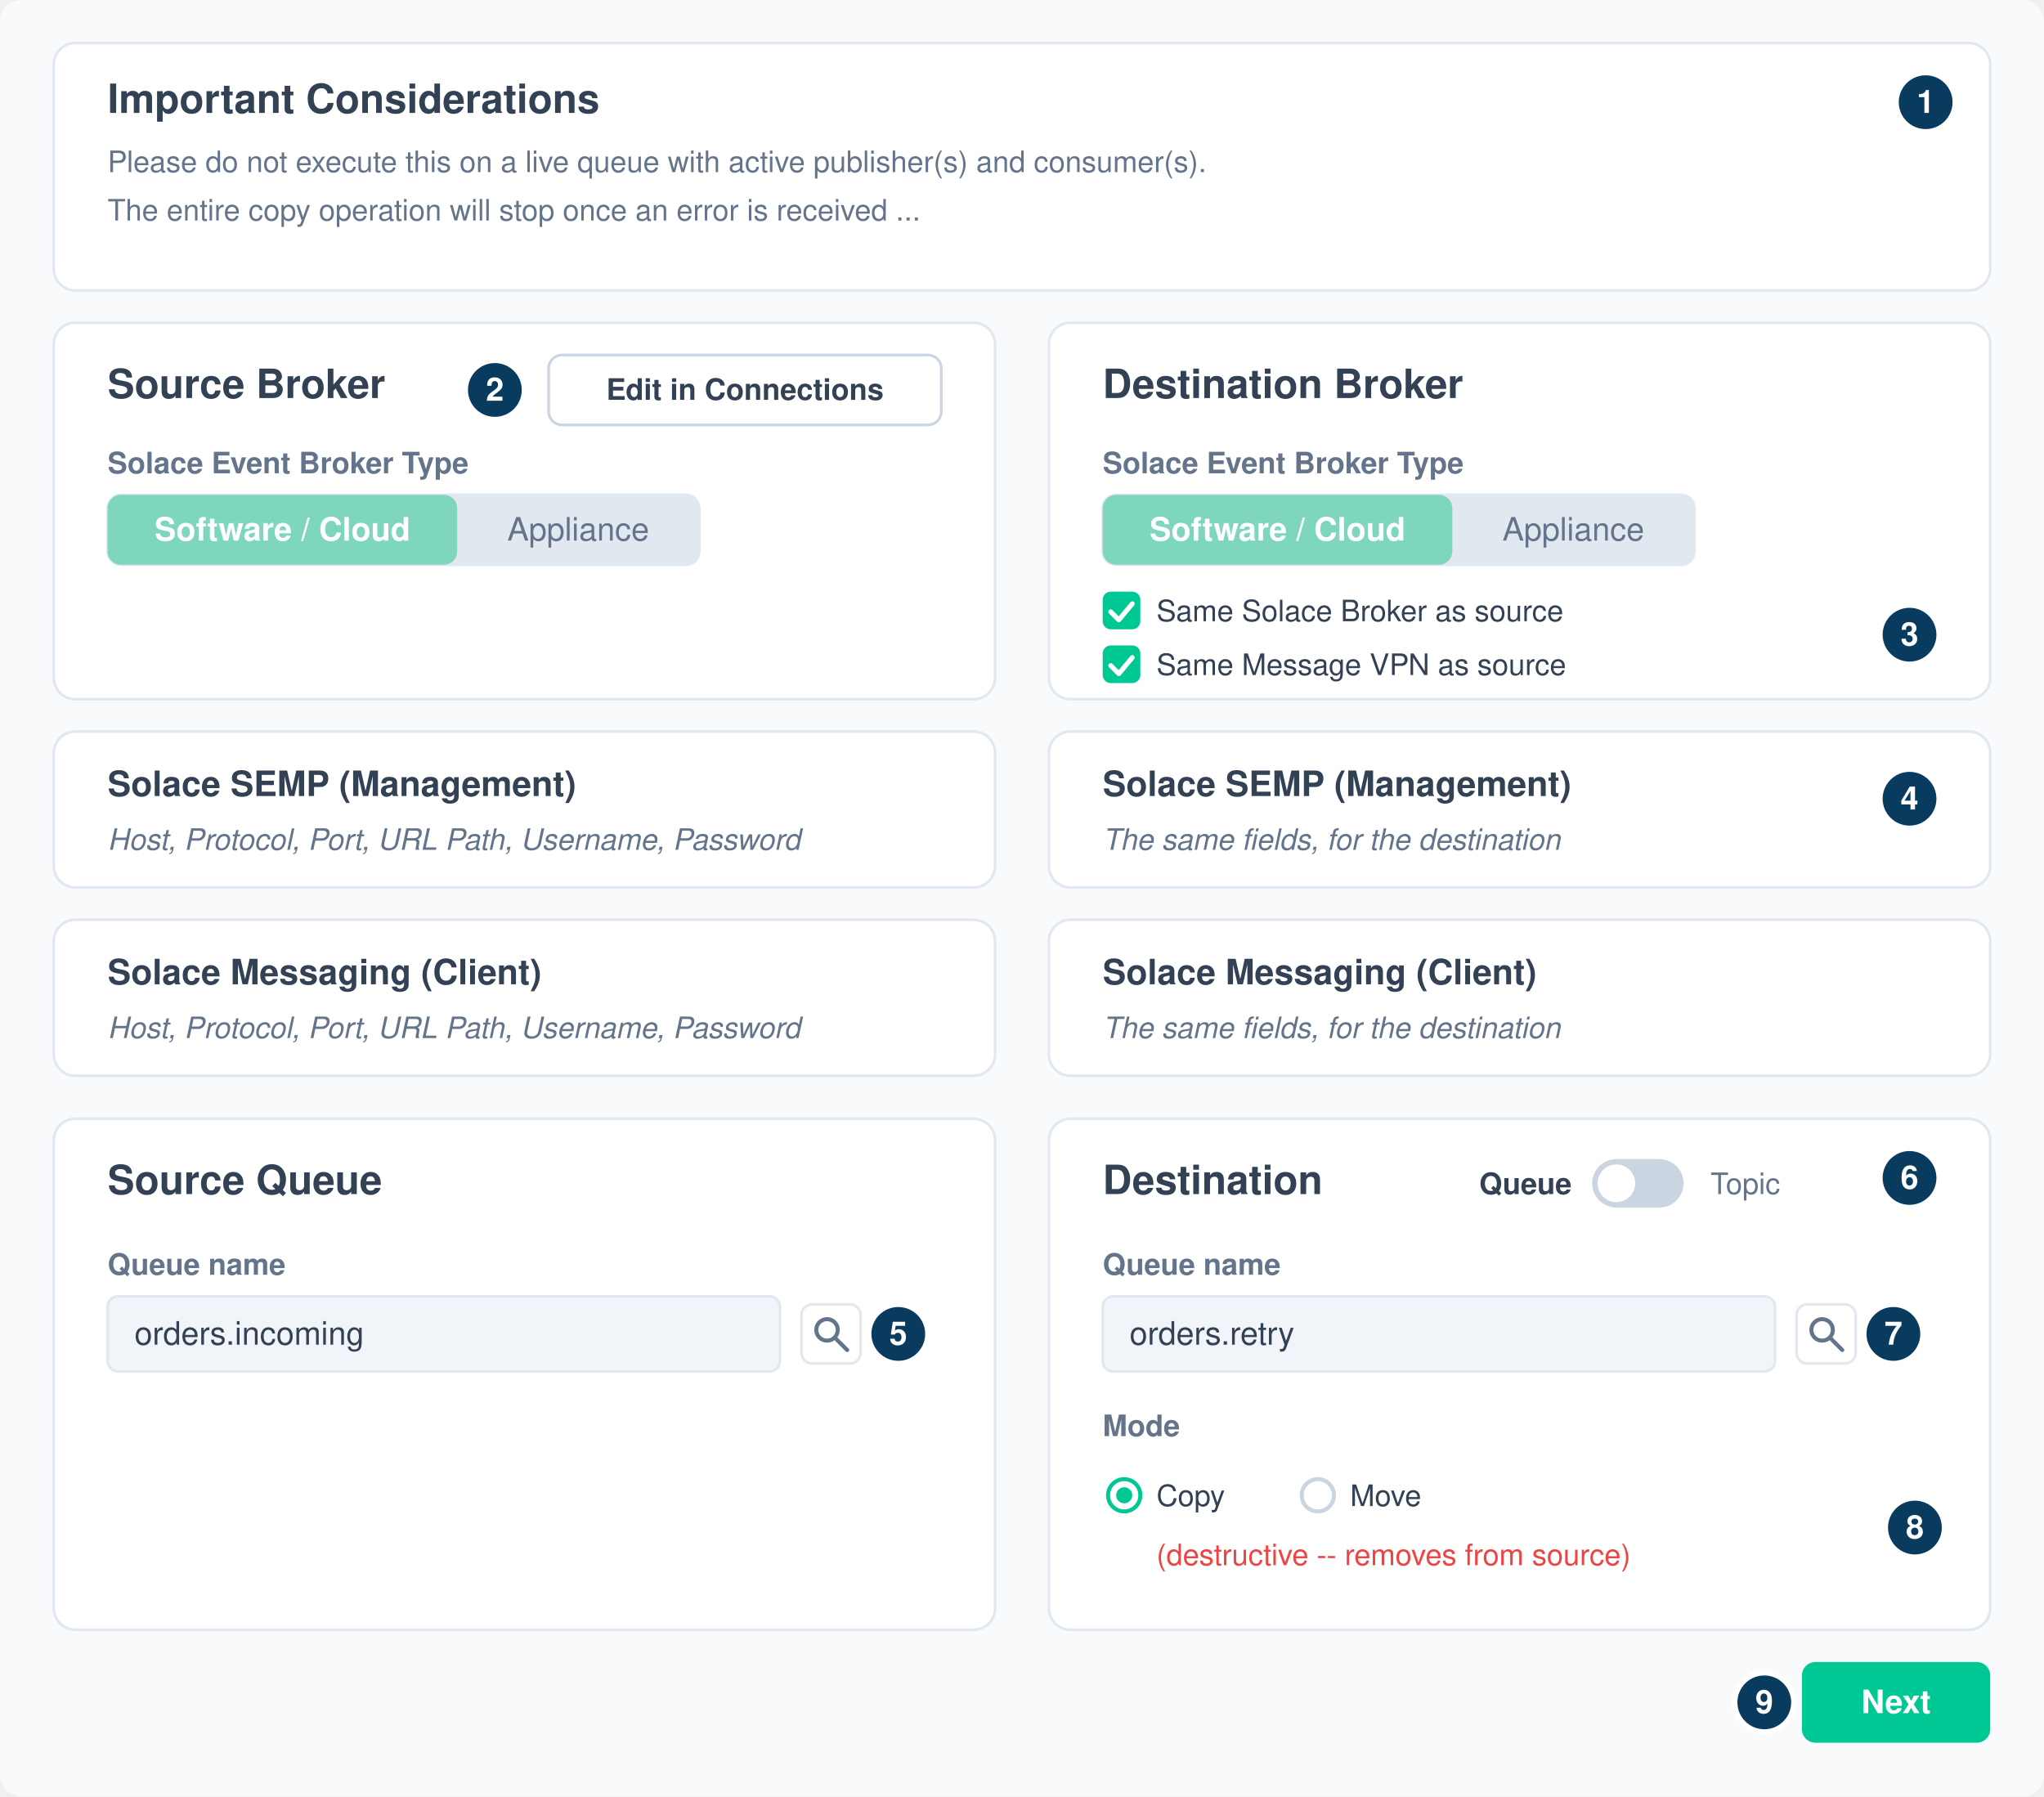
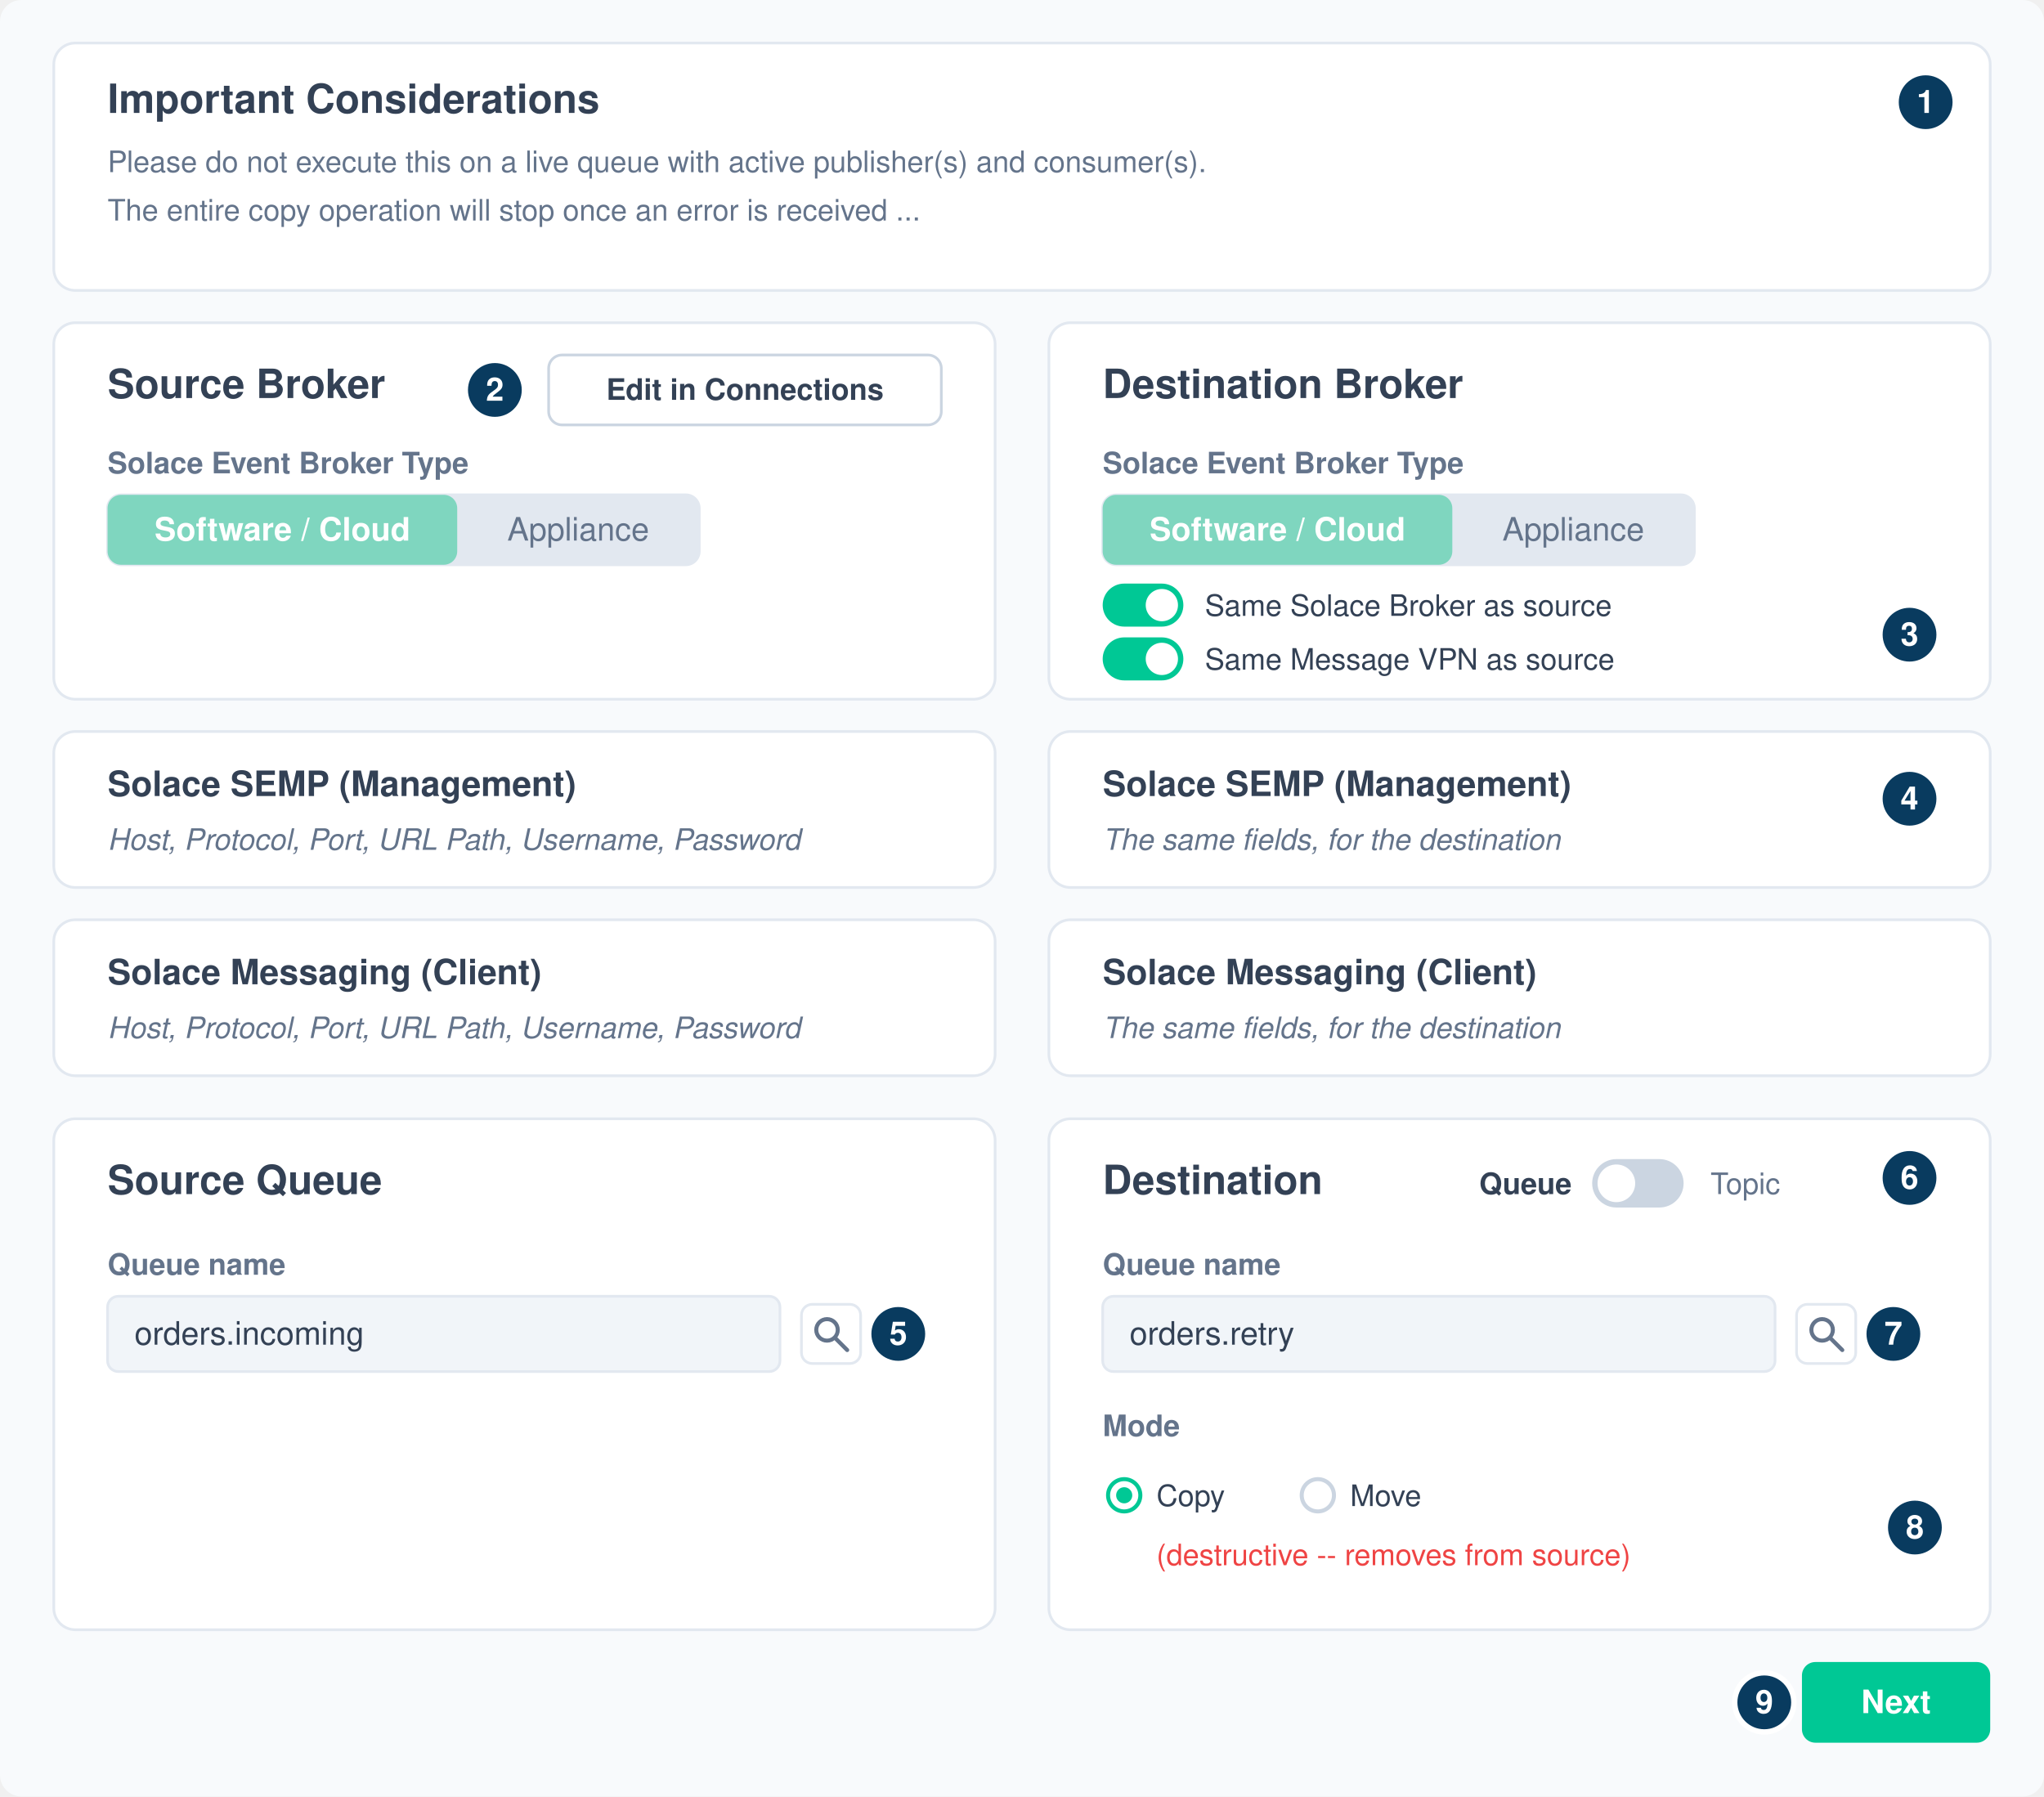
<svg xmlns="http://www.w3.org/2000/svg" viewBox="0 0 760 668" width="760" height="668" font-family="Segoe UI, Helvetica, Arial, sans-serif" font-size="12" fill="#334155" stroke-linecap="round" stroke-linejoin="round">
  <rect x="0" y="0" width="760" height="668" fill="#f8fafc" rx="8" />
  <rect x="20" y="16" width="720" height="92" fill="#ffffff" rx="8" stroke="#e2e8f0" />
  <text x="40" y="42" font-size="15" font-weight="700">Important Considerations</text>
  <text x="40" y="64" font-size="11" fill="#64748b">Please do not execute this on a live queue with active publisher(s) and consumer(s).</text>
  <text x="40" y="82" font-size="11" fill="#64748b">The entire copy operation will stop once an error is received ...</text>
  <circle cx="716" cy="38" r="11" fill="#093B5F" stroke="#ffffff" stroke-width="2" />
  <text x="716" y="42" font-weight="700" fill="#ffffff" text-anchor="middle">1</text>
  <rect x="20" y="120" width="350" height="140" fill="#ffffff" rx="8" stroke="#e2e8f0" />
  <text x="40" y="148" font-size="15" font-weight="700">Source Broker</text>
  <rect x="204" y="132" width="146" height="26" fill="#ffffff" rx="5" stroke="#cbd5e1" />
  <text x="277" y="148.667" font-size="11" font-weight="700" text-anchor="middle">Edit in Connections</text>
  <text x="40" y="176" font-size="11" fill="#64748b" font-weight="700">Solace Event Broker Type</text>
  <rect x="40" y="184" width="220" height="26" fill="#e2e8f0" rx="5" stroke="#e2e8f0" />
  <rect x="40" y="184" width="130" height="26" fill="#7fd6bf" rx="5" />
  <text x="105" y="201" fill="#ffffff" font-weight="700" text-anchor="middle">Software / Cloud</text>
  <text x="215" y="201" fill="#64748b" text-anchor="middle">Appliance</text>
  <circle cx="184" cy="145" r="11" fill="#093B5F" stroke="#ffffff" stroke-width="2" />
  <text x="184" y="149" font-weight="700" fill="#ffffff" text-anchor="middle">2</text>
  <rect x="390" y="120" width="350" height="140" fill="#ffffff" rx="8" stroke="#e2e8f0" />
  <text x="410" y="148" font-size="15" font-weight="700">Destination Broker</text>
  <text x="410" y="176" font-size="11" fill="#64748b" font-weight="700">Solace Event Broker Type</text>
  <rect x="410" y="184" width="220" height="26" fill="#e2e8f0" rx="5" stroke="#e2e8f0" />
  <rect x="410" y="184" width="130" height="26" fill="#7fd6bf" rx="5" />
  <text x="475" y="201" fill="#ffffff" font-weight="700" text-anchor="middle">Software / Cloud</text>
  <text x="585" y="201" fill="#64748b" text-anchor="middle">Appliance</text>
-   <rect x="410" y="220" width="14" height="14" fill="#00C895" rx="3" />
-   <path d="M413 227.5 l3 3 l5 -6" fill="none" stroke="#ffffff" stroke-width="1.8" />
-   <text x="430" y="231" font-size="11">Same Solace Broker as source</text>
-   <rect x="410" y="240" width="14" height="14" fill="#00C895" rx="3" />
-   <path d="M413 247.5 l3 3 l5 -6" fill="none" stroke="#ffffff" stroke-width="1.8" />
-   <text x="430" y="251" font-size="11">Same Message VPN as source</text>
+   <rect x="410" y="217" width="30" height="16" fill="#00C895" rx="8" />
+   <circle cx="432" cy="225" r="6" fill="#ffffff" />
+   <text x="448" y="229" font-size="11">Same Solace Broker as source</text>
+   <rect x="410" y="237" width="30" height="16" fill="#00C895" rx="8" />
+   <circle cx="432" cy="245" r="6" fill="#ffffff" />
+   <text x="448" y="249" font-size="11">Same Message VPN as source</text>
  <circle cx="710" cy="236" r="11" fill="#093B5F" stroke="#ffffff" stroke-width="2" />
  <text x="710" y="240" font-weight="700" fill="#ffffff" text-anchor="middle">3</text>
  <rect x="20" y="272" width="350" height="58" fill="#ffffff" rx="8" stroke="#e2e8f0" />
  <text x="40" y="296" font-size="13" font-weight="700">Solace SEMP (Management)</text>
  <text x="40" y="316" font-size="11" fill="#64748b" font-style="italic">Host, Protocol, Port, URL Path, Username, Password</text>
  <rect x="390" y="272" width="350" height="58" fill="#ffffff" rx="8" stroke="#e2e8f0" />
  <text x="410" y="296" font-size="13" font-weight="700">Solace SEMP (Management)</text>
  <text x="410" y="316" font-size="11" fill="#64748b" font-style="italic">The same fields, for the destination</text>
  <rect x="20" y="342" width="350" height="58" fill="#ffffff" rx="8" stroke="#e2e8f0" />
  <text x="40" y="366" font-size="13" font-weight="700">Solace Messaging (Client)</text>
  <text x="40" y="386" font-size="11" fill="#64748b" font-style="italic">Host, Protocol, Port, URL Path, Username, Password</text>
  <rect x="390" y="342" width="350" height="58" fill="#ffffff" rx="8" stroke="#e2e8f0" />
  <text x="410" y="366" font-size="13" font-weight="700">Solace Messaging (Client)</text>
  <text x="410" y="386" font-size="11" fill="#64748b" font-style="italic">The same fields, for the destination</text>
  <circle cx="710" cy="297" r="11" fill="#093B5F" stroke="#ffffff" stroke-width="2" />
  <text x="710" y="301" font-weight="700" fill="#ffffff" text-anchor="middle">4</text>
  <rect x="20" y="416" width="350" height="190" fill="#ffffff" rx="8" stroke="#e2e8f0" />
  <text x="40" y="444" font-size="15" font-weight="700">Source Queue</text>
  <text x="40" y="474" font-size="11" fill="#64748b" font-weight="700">Queue name</text>
  <rect x="40" y="482" width="250" height="28" fill="#f1f5f9" rx="4" stroke="#e2e8f0" />
  <text x="50" y="500">orders.incoming</text>
  <rect x="298" y="485" width="22" height="22" fill="#ffffff" rx="4" stroke="#e2e8f0" />
  <path d="M311 498 l4 4" fill="none" stroke="#64748b" stroke-width="1.5" />
  <circle cx="307.5" cy="494.5" r="4" fill="none" stroke="#64748b" stroke-width="1.5" />
  <circle cx="334" cy="496" r="11" fill="#093B5F" stroke="#ffffff" stroke-width="2" />
  <text x="334" y="500" font-weight="700" fill="#ffffff" text-anchor="middle">5</text>
  <rect x="390" y="416" width="350" height="190" fill="#ffffff" rx="8" stroke="#e2e8f0" />
  <text x="410" y="444" font-size="15" font-weight="700">Destination</text>
  <text x="550" y="444" font-size="11" font-weight="700">Queue</text>
  <rect x="592" y="431" width="34" height="18" fill="#cbd5e1" rx="9" />
  <circle cx="601" cy="440" r="7" fill="#ffffff" />
  <text x="636" y="444" font-size="11" fill="#64748b">Topic</text>
  <circle cx="710" cy="438" r="11" fill="#093B5F" stroke="#ffffff" stroke-width="2" />
  <text x="710" y="442" font-weight="700" fill="#ffffff" text-anchor="middle">6</text>
  <text x="410" y="474" font-size="11" fill="#64748b" font-weight="700">Queue name</text>
  <rect x="410" y="482" width="250" height="28" fill="#f1f5f9" rx="4" stroke="#e2e8f0" />
  <text x="420" y="500">orders.retry</text>
  <rect x="668" y="485" width="22" height="22" fill="#ffffff" rx="4" stroke="#e2e8f0" />
  <path d="M681 498 l4 4" fill="none" stroke="#64748b" stroke-width="1.5" />
  <circle cx="677.5" cy="494.5" r="4" fill="none" stroke="#64748b" stroke-width="1.5" />
  <circle cx="704" cy="496" r="11" fill="#093B5F" stroke="#ffffff" stroke-width="2" />
  <text x="704" y="500" font-weight="700" fill="#ffffff" text-anchor="middle">7</text>
  <text x="410" y="534" font-size="11" fill="#64748b" font-weight="700">Mode</text>
  <circle cx="418" cy="556" r="6" fill="#ffffff" stroke="#00C895" stroke-width="1.5" />
  <circle cx="418" cy="556" r="3" fill="#00C895" />
  <text x="430" y="560" font-size="11">Copy</text>
  <circle cx="490" cy="556" r="6" fill="#ffffff" stroke="#cbd5e1" stroke-width="1.5" />
  <text x="502" y="560" font-size="11">Move</text>
  <text x="430" y="582" font-size="11" fill="#ef4444">(destructive -- removes from source)</text>
  <circle cx="712" cy="568" r="11" fill="#093B5F" stroke="#ffffff" stroke-width="2" />
  <text x="712" y="572" font-weight="700" fill="#ffffff" text-anchor="middle">8</text>
  <rect x="670" y="618" width="70" height="30" fill="#00C895" rx="5" />
  <text x="705" y="637" fill="#ffffff" font-weight="700" text-anchor="middle">Next</text>
  <circle cx="656" cy="633" r="11" fill="#093B5F" stroke="#ffffff" stroke-width="2" />
  <text x="656" y="637" font-weight="700" fill="#ffffff" text-anchor="middle">9</text>
</svg>
